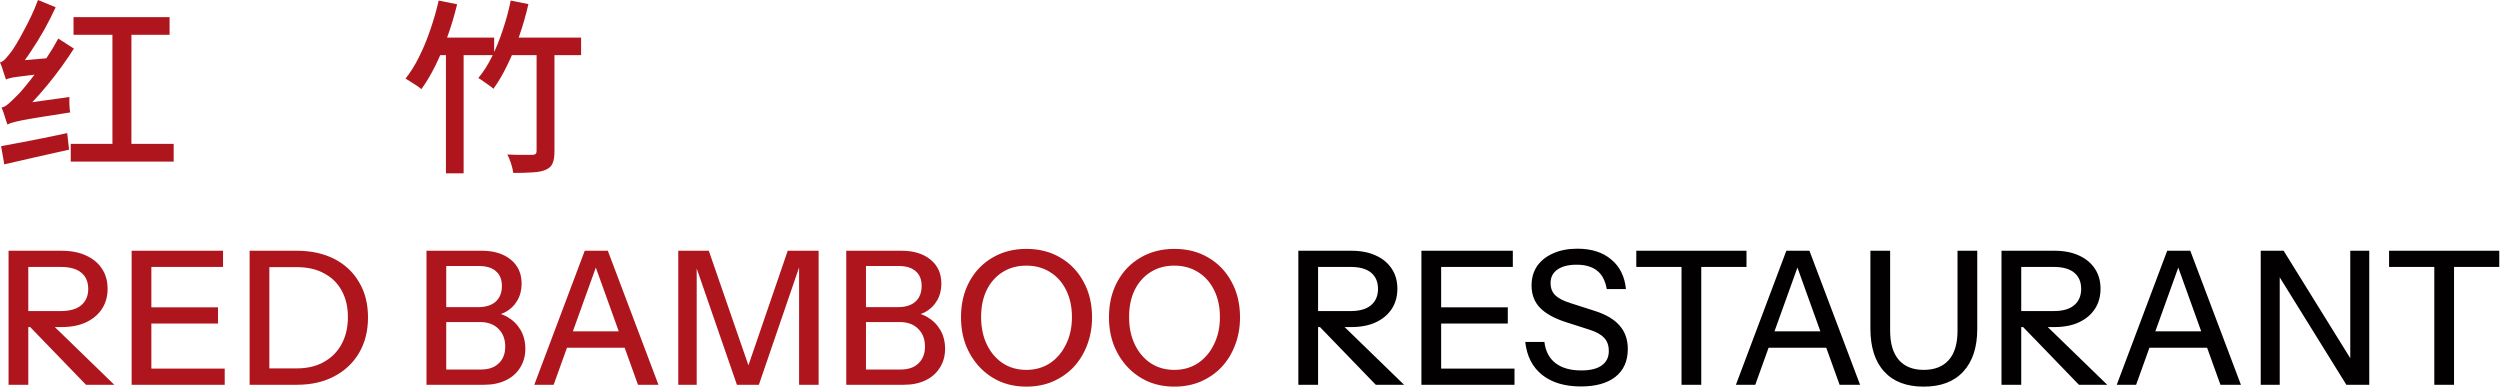
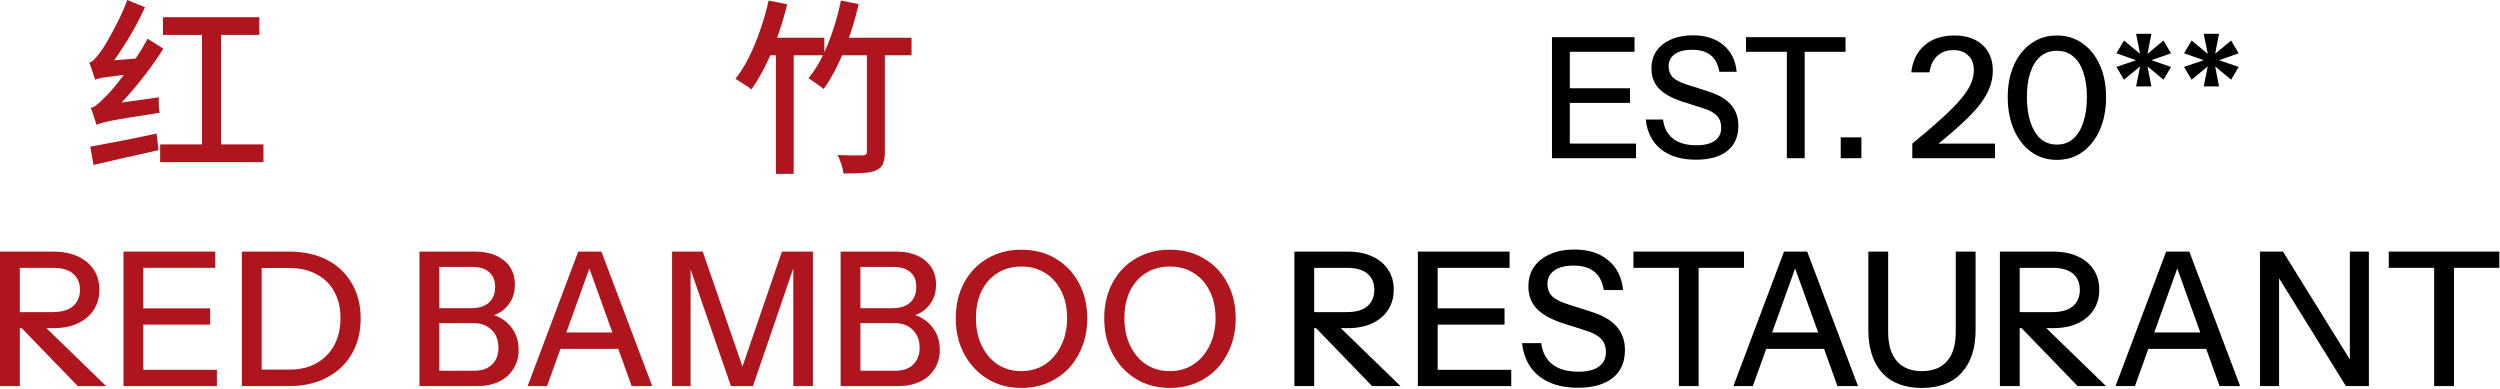
- <svg xmlns="http://www.w3.org/2000/svg" width="2686" height="416" viewBox="0 0 2686 416" fill="none">
-   <path d="M8 133.8C7.6 132.6 7 130.867 6.2 128.6C5.533 126.333 4.8 124 4 121.6C3.2 119.2 2.4 117.2 1.6 115.6C4.133 115.067 6.667 113.667 9.2 111.4C11.733 109.133 14.733 106.267 18.2 102.8C20.067 101.067 22.667 98.2 26 94.2C29.467 90.067 33.333 85.2 37.6 79.6C41.867 73.867 46.2 67.8 50.6 61.4C55 54.867 59 48.2 62.6 41.4L79.4 52.2C71 65.4 61.667 78.267 51.4 90.8C41.133 103.333 30.8 114.333 20.4 123.8V124.4C20.4 124.4 19.8 124.733 18.6 125.4C17.4 125.933 15.933 126.733 14.2 127.8C12.467 128.733 11 129.733 9.8 130.8C8.6 131.867 8 132.867 8 133.8ZM8 133.8L7 118.4L16 112.4L74.6 104.2C74.467 106.6 74.467 109.467 74.6 112.8C74.733 116.133 75 118.8 75.4 120.8C61.8 122.933 50.8 124.667 42.4 126C34.133 127.333 27.667 128.467 23 129.4C18.467 130.333 15.133 131.133 13 131.8C10.867 132.467 9.2 133.133 8 133.8ZM6.4 85.4C6 84.067 5.4 82.267 4.6 80C3.933 77.733 3.2 75.467 2.4 73.2C1.6 70.8 0.8 68.733 -2.4274e-05 67C2 66.6 3.933 65.333 5.8 63.2C7.8 61.067 10 58.4 12.4 55.2C13.6 53.6 15.333 50.933 17.6 47.2C19.867 43.467 22.333 39.067 25 34C27.8 28.933 30.6 23.467 33.4 17.6C36.2 11.733 38.667 5.867 40.8 1.19209e-05L59.8 7.8C56.067 15.933 51.933 24.067 47.4 32.2C42.867 40.2 38.133 47.867 33.2 55.2C28.4 62.533 23.467 69.133 18.4 75V75.4C18.4 75.4 17.8 75.733 16.6 76.4C15.4 77.067 14 77.933 12.4 79C10.8 80.067 9.4 81.2 8.2 82.4C7 83.467 6.4 84.467 6.4 85.4ZM6.4 85.4L6 71.2L14.8 65.6L57.6 62C57.067 64.533 56.6 67.4 56.2 70.6C55.933 73.667 55.8 76.2 55.8 78.2C46.2 79.133 38.4 80 32.4 80.8C26.4 81.467 21.667 82.067 18.2 82.6C14.867 83 12.333 83.467 10.6 84C8.867 84.4 7.467 84.867 6.4 85.4ZM1.2 157C7.2 155.933 14.067 154.667 21.8 153.2C29.533 151.733 37.733 150.133 46.4 148.4C55.067 146.533 63.667 144.733 72.2 143L74.2 160.8C62.067 163.467 49.867 166.2 37.6 169C25.467 171.8 14.467 174.333 4.6 176.6L1.2 157ZM79 18.4H182.2V37.4H79V18.4ZM76 154.6H186.6V173.6H76V154.6ZM120.8 24.8H141.2V165.6H120.8V24.8ZM471.319 0.6L491.119 4.6C488.319 16.2 484.919 27.6 480.919 38.8C477.052 50 472.719 60.467 467.919 70.2C463.119 79.933 458.052 88.467 452.719 95.8C451.652 94.733 449.985 93.467 447.719 92C445.585 90.533 443.385 89.133 441.119 87.8C438.985 86.333 437.185 85.2 435.719 84.4C441.052 77.733 445.919 69.933 450.319 61C454.852 51.933 458.852 42.267 462.319 32C465.919 21.6 468.919 11.133 471.319 0.6ZM466.919 40.4H530.919V59.2H457.519L466.919 40.4ZM548.719 0.6L567.719 4.4C565.052 16 561.785 27.4 557.919 38.6C554.185 49.667 549.919 60.067 545.119 69.8C540.452 79.533 535.452 88.067 530.119 95.4C529.052 94.333 527.452 93.067 525.319 91.6C523.319 90.133 521.319 88.733 519.319 87.4C517.319 85.933 515.519 84.733 513.919 83.8C519.385 77.267 524.319 69.533 528.719 60.6C533.119 51.667 536.985 42.067 540.319 31.8C543.785 21.533 546.585 11.133 548.719 0.6ZM550.319 40.4H624.319V59.2H540.919L550.319 40.4ZM479.119 48.8H498.119V186.2H479.119V48.8ZM576.519 47.8H595.719V162.6C595.719 168.067 595.052 172.333 593.719 175.4C592.519 178.467 590.052 180.8 586.319 182.4C582.719 184 577.985 184.933 572.119 185.2C566.385 185.6 559.519 185.8 551.519 185.8C551.119 183 550.319 179.667 549.119 175.8C547.919 172.067 546.585 168.8 545.119 166C549.119 166.133 552.919 166.267 556.519 166.4C560.252 166.4 563.452 166.4 566.119 166.4C568.919 166.4 570.852 166.4 571.919 166.4C573.652 166.267 574.852 165.933 575.519 165.4C576.185 164.733 576.519 163.667 576.519 162.2V47.8ZM9.2 413.4V269.4H66C76.4 269.4 85.267 271.133 92.6 274.6C99.933 277.933 105.6 282.667 109.6 288.8C113.6 294.8 115.6 301.933 115.6 310.2C115.6 318.467 113.6 325.667 109.6 331.8C105.6 337.933 99.933 342.733 92.6 346.2C85.267 349.667 76.4 351.4 66 351.4H25.2V334.2H65.4C75 334.2 82.267 332.133 87.2 328C92.267 323.733 94.8 317.867 94.8 310.4C94.8 302.933 92.333 297.133 87.4 293C82.467 288.867 75.133 286.8 65.4 286.8H30.4V413.4H9.2ZM92.4 413.4L22.2 340.8H48L122.8 413.4H92.4ZM141.431 413.4V269.4H162.631V413.4H141.431ZM151.831 413.4V396H241.431V413.4H151.831ZM151.831 347.6V330.2H234.231V347.6H151.831ZM151.831 286.8V269.4H239.631V286.8H151.831ZM280.989 413.4V395.8H318.789C330.256 395.8 340.056 393.467 348.189 388.8C356.456 384.133 362.789 377.667 367.189 369.4C371.589 361.133 373.789 351.533 373.789 340.6C373.789 329.8 371.589 320.4 367.189 312.4C362.922 304.4 356.656 298.2 348.389 293.8C340.256 289.267 330.389 287 318.789 287H281.189V269.4H318.789C334.256 269.4 347.722 272.333 359.189 278.2C370.656 284.067 379.522 292.4 385.789 303.2C392.189 313.867 395.389 326.467 395.389 341C395.389 355.533 392.189 368.267 385.789 379.2C379.389 390 370.456 398.4 358.989 404.4C347.656 410.4 334.322 413.4 318.989 413.4H280.989ZM268.189 413.4V269.4H289.389V413.4H268.189ZM473.828 413.4V397H516.828C524.961 397 531.295 394.8 535.828 390.4C540.495 386 542.828 380 542.828 372.4C542.828 364.4 540.361 358 535.428 353.2C530.628 348.4 524.028 346 515.628 346H473.828V330H513.628C521.761 330 528.028 328.067 532.428 324.2C536.961 320.2 539.228 314.533 539.228 307.2C539.228 300.267 537.095 295 532.828 291.4C528.695 287.667 522.561 285.8 514.428 285.8H473.828V269.4H517.628C530.695 269.4 541.095 272.6 548.828 279C556.561 285.267 560.428 293.867 560.428 304.8C560.428 311.733 558.828 317.867 555.628 323.2C552.561 328.4 548.295 332.467 542.828 335.4C537.361 338.2 531.161 339.6 524.228 339.6L525.228 335.4C532.695 335.4 539.361 337.133 545.228 340.6C551.095 343.933 555.761 348.533 559.228 354.4C562.695 360.267 564.428 367.067 564.428 374.8C564.428 382.4 562.561 389.133 558.828 395C555.228 400.867 550.095 405.4 543.428 408.6C536.761 411.8 529.028 413.4 520.228 413.4H473.828ZM458.228 413.4V269.4H479.428V413.4H458.228ZM574.047 413.4L628.247 269.4H646.647L594.847 413.4H574.047ZM685.447 413.4L633.647 269.4H653.047L707.447 413.4H685.447ZM601.447 356H678.647V373.6H601.447V356ZM728.736 413.4V269.4H761.536L809.536 408.2H798.736L846.336 269.4H879.536V413.4H858.536V278H861.736L815.336 413.4H791.736L745.336 279.2H748.536V413.4H728.736ZM924.805 413.4V397H967.805C975.938 397 982.271 394.8 986.805 390.4C991.471 386 993.805 380 993.805 372.4C993.805 364.4 991.338 358 986.405 353.2C981.605 348.4 975.005 346 966.605 346H924.805V330H964.605C972.738 330 979.005 328.067 983.405 324.2C987.938 320.2 990.205 314.533 990.205 307.2C990.205 300.267 988.071 295 983.805 291.4C979.671 287.667 973.538 285.8 965.405 285.8H924.805V269.4H968.605C981.671 269.4 992.071 272.6 999.805 279C1007.54 285.267 1011.4 293.867 1011.4 304.8C1011.4 311.733 1009.8 317.867 1006.6 323.2C1003.54 328.4 999.271 332.467 993.805 335.4C988.338 338.2 982.138 339.6 975.205 339.6L976.205 335.4C983.671 335.4 990.338 337.133 996.205 340.6C1002.07 343.933 1006.74 348.533 1010.2 354.4C1013.67 360.267 1015.4 367.067 1015.4 374.8C1015.4 382.4 1013.54 389.133 1009.8 395C1006.2 400.867 1001.07 405.4 994.405 408.6C987.738 411.8 980.005 413.4 971.205 413.4H924.805ZM909.205 413.4V269.4H930.405V413.4H909.205ZM1102.9 415.4C1092.63 415.4 1083.23 413.6 1074.7 410C1066.16 406.267 1058.76 401.067 1052.5 394.4C1046.23 387.733 1041.3 379.867 1037.7 370.8C1034.23 361.733 1032.5 351.733 1032.5 340.8C1032.5 326.4 1035.5 313.667 1041.5 302.6C1047.5 291.533 1055.76 282.933 1066.3 276.8C1076.96 270.533 1089.1 267.4 1102.7 267.4C1116.56 267.4 1128.76 270.533 1139.3 276.8C1149.83 282.933 1158.1 291.533 1164.1 302.6C1170.23 313.667 1173.3 326.467 1173.3 341C1173.3 351.8 1171.5 361.8 1167.9 371C1164.43 380.067 1159.56 387.933 1153.3 394.6C1147.03 401.133 1139.56 406.267 1130.9 410C1122.36 413.6 1113.03 415.4 1102.9 415.4ZM1102.7 397.4C1112.3 397.4 1120.76 395 1128.1 390.2C1135.43 385.267 1141.16 378.533 1145.3 370C1149.56 361.467 1151.7 351.667 1151.7 340.6C1151.7 329.667 1149.63 320.067 1145.5 311.8C1141.36 303.4 1135.63 296.933 1128.3 292.4C1120.96 287.733 1112.43 285.4 1102.7 285.4C1092.96 285.4 1084.43 287.733 1077.1 292.4C1069.9 296.933 1064.23 303.333 1060.1 311.6C1056.1 319.867 1054.1 329.533 1054.1 340.6C1054.1 351.8 1056.16 361.667 1060.3 370.2C1064.43 378.733 1070.1 385.4 1077.3 390.2C1084.63 395 1093.1 397.4 1102.7 397.4ZM1261.88 415.4C1251.61 415.4 1242.21 413.6 1233.68 410C1225.15 406.267 1217.75 401.067 1211.48 394.4C1205.21 387.733 1200.28 379.867 1196.68 370.8C1193.21 361.733 1191.48 351.733 1191.48 340.8C1191.48 326.4 1194.48 313.667 1200.48 302.6C1206.48 291.533 1214.75 282.933 1225.28 276.8C1235.95 270.533 1248.08 267.4 1261.68 267.4C1275.55 267.4 1287.75 270.533 1298.28 276.8C1308.81 282.933 1317.08 291.533 1323.08 302.6C1329.21 313.667 1332.28 326.467 1332.28 341C1332.28 351.8 1330.48 361.8 1326.88 371C1323.41 380.067 1318.55 387.933 1312.28 394.6C1306.01 401.133 1298.55 406.267 1289.88 410C1281.35 413.6 1272.01 415.4 1261.88 415.4ZM1261.68 397.4C1271.28 397.4 1279.75 395 1287.08 390.2C1294.41 385.267 1300.15 378.533 1304.28 370C1308.55 361.467 1310.68 351.667 1310.68 340.6C1310.68 329.667 1308.61 320.067 1304.48 311.8C1300.35 303.4 1294.61 296.933 1287.28 292.4C1279.95 287.733 1271.41 285.4 1261.68 285.4C1251.95 285.4 1243.41 287.733 1236.08 292.4C1228.88 296.933 1223.21 303.333 1219.08 311.6C1215.08 319.867 1213.08 329.533 1213.08 340.6C1213.08 351.8 1215.15 361.667 1219.28 370.2C1223.41 378.733 1229.08 385.4 1236.28 390.2C1243.61 395 1252.08 397.4 1261.68 397.4Z" fill="#AF151D" />
-   <path d="M1394.94 413.4V269.4H1451.74C1462.14 269.4 1471.01 271.133 1478.34 274.6C1485.68 277.933 1491.34 282.667 1495.34 288.8C1499.34 294.8 1501.34 301.933 1501.34 310.2C1501.34 318.467 1499.34 325.667 1495.34 331.8C1491.34 337.933 1485.68 342.733 1478.34 346.2C1471.01 349.667 1462.14 351.4 1451.74 351.4H1410.94V334.2H1451.14C1460.74 334.2 1468.01 332.133 1472.94 328C1478.01 323.733 1480.54 317.867 1480.54 310.4C1480.54 302.933 1478.08 297.133 1473.14 293C1468.21 288.867 1460.88 286.8 1451.14 286.8H1416.14V413.4H1394.94ZM1478.14 413.4L1407.94 340.8H1433.74L1508.54 413.4H1478.14ZM1527.17 413.4V269.4H1548.37V413.4H1527.17ZM1537.57 413.4V396H1627.17V413.4H1537.57ZM1537.57 347.6V330.2H1619.97V347.6H1537.57ZM1537.57 286.8V269.4H1625.37V286.8H1537.57ZM1698.51 415.2C1681.18 415.2 1667.31 411.067 1656.91 402.8C1646.51 394.533 1640.45 382.733 1638.71 367.4H1659.31C1660.51 377.4 1664.51 385 1671.31 390.2C1678.11 395.4 1687.31 398 1698.91 398C1708.65 398 1715.98 396.2 1720.91 392.6C1725.98 389 1728.51 383.867 1728.51 377.2C1728.51 371.2 1726.85 366.467 1723.51 363C1720.18 359.4 1714.91 356.467 1707.71 354.2L1682.71 346.2C1669.91 342.067 1660.51 336.867 1654.51 330.6C1648.51 324.333 1645.51 316.4 1645.51 306.8C1645.51 298.667 1647.51 291.667 1651.51 285.8C1655.65 279.933 1661.38 275.4 1668.71 272.2C1676.18 268.867 1684.85 267.2 1694.71 267.2C1709.91 267.2 1722.05 271.067 1731.11 278.8C1740.31 286.4 1745.58 297 1746.91 310.6H1726.31C1724.71 301.533 1721.25 294.933 1715.91 290.8C1710.58 286.533 1703.25 284.4 1693.91 284.4C1685.11 284.4 1678.25 286.133 1673.31 289.6C1668.38 293.067 1665.91 297.933 1665.91 304.2C1665.91 309.267 1667.51 313.533 1670.71 317C1674.05 320.333 1679.51 323.2 1687.11 325.6L1713.31 334C1725.45 337.867 1734.38 343.133 1740.11 349.8C1745.98 356.467 1748.91 364.867 1748.91 375C1748.91 387.8 1744.51 397.733 1735.71 404.8C1726.91 411.733 1714.51 415.2 1698.51 415.2ZM1806.63 413.4V286.8H1758.03V269.4H1876.43V286.8H1827.83V413.4H1806.63ZM1865.06 413.4L1919.26 269.4H1937.66L1885.86 413.4H1865.06ZM1976.46 413.4L1924.66 269.4H1944.06L1998.46 413.4H1976.46ZM1892.46 356H1969.66V373.6H1892.46V356ZM2066.76 415.4C2048.36 415.4 2034.23 410 2024.36 399.2C2014.5 388.4 2009.56 373 2009.56 353V269.4H2030.76V355.4C2030.76 369.133 2033.9 379.6 2040.16 386.8C2046.43 393.867 2055.3 397.4 2066.76 397.4C2078.5 397.4 2087.5 393.867 2093.76 386.8C2100.03 379.733 2103.16 369.267 2103.16 355.4V269.4H2124.36V353.4C2124.36 373.133 2119.36 388.4 2109.36 399.2C2099.5 410 2085.3 415.4 2066.76 415.4ZM2150.41 413.4V269.4H2207.21C2217.61 269.4 2226.48 271.133 2233.81 274.6C2241.14 277.933 2246.81 282.667 2250.81 288.8C2254.81 294.8 2256.81 301.933 2256.81 310.2C2256.81 318.467 2254.81 325.667 2250.81 331.8C2246.81 337.933 2241.14 342.733 2233.81 346.2C2226.48 349.667 2217.61 351.4 2207.21 351.4H2166.41V334.2H2206.61C2216.21 334.2 2223.48 332.133 2228.41 328C2233.48 323.733 2236.01 317.867 2236.01 310.4C2236.01 302.933 2233.54 297.133 2228.61 293C2223.68 288.867 2216.34 286.8 2206.61 286.8H2171.61V413.4H2150.41ZM2233.61 413.4L2163.41 340.8H2189.21L2264.01 413.4H2233.61ZM2274.24 413.4L2328.44 269.4H2346.84L2295.04 413.4H2274.24ZM2385.64 413.4L2333.84 269.4H2353.24L2407.64 413.4H2385.64ZM2301.64 356H2378.84V373.6H2301.64V356ZM2428.93 413.4V269.4H2453.53L2529.93 392.6L2525.13 393.6V269.4H2545.53V413.4H2520.93L2444.53 290.2L2449.33 289.2V413.4H2428.93ZM2615.42 413.4V286.8H2566.82V269.4H2685.22V286.8H2636.62V413.4H2615.42Z" fill="#020001" />
+ <svg xmlns="http://www.w3.org/2000/svg" width="2677" height="416" viewBox="0 0 2677 416" fill="none">
+   <path d="M1661.86 169.4V39.8H1680.94V169.4H1661.86ZM1671.22 169.4V153.74H1751.86V169.4H1671.22ZM1671.22 110.18V94.52H1745.38V110.18H1671.22ZM1671.22 55.46V39.8H1750.24V55.46H1671.22Z" fill="black" />
+   <path d="M1816.07 171.02C1800.47 171.02 1787.99 167.3 1778.63 159.86C1769.27 152.42 1763.81 141.8 1762.25 128H1780.79C1781.87 137 1785.47 143.84 1791.59 148.52C1797.71 153.2 1805.99 155.54 1816.43 155.54C1825.19 155.54 1831.79 153.92 1836.23 150.68C1840.79 147.44 1843.07 142.82 1843.07 136.82C1843.07 131.42 1841.57 127.16 1838.57 124.04C1835.57 120.8 1830.83 118.16 1824.35 116.12L1801.85 108.92C1790.33 105.2 1781.87 100.52 1776.47 94.88C1771.07 89.24 1768.37 82.1 1768.37 73.46C1768.37 66.14 1770.17 59.84 1773.77 54.56C1777.49 49.28 1782.65 45.2 1789.25 42.32C1795.97 39.32 1803.77 37.82 1812.65 37.82C1826.33 37.82 1837.25 41.3 1845.41 48.26C1853.69 55.1 1858.43 64.64 1859.63 76.88H1841.09C1839.65 68.72 1836.53 62.78 1831.73 59.06C1826.93 55.22 1820.33 53.3 1811.93 53.3C1804.01 53.3 1797.83 54.86 1793.39 57.98C1788.95 61.1 1786.73 65.48 1786.73 71.12C1786.73 75.68 1788.17 79.52 1791.05 82.64C1794.05 85.64 1798.97 88.22 1805.81 90.38L1829.39 97.94C1840.31 101.42 1848.35 106.16 1853.51 112.16C1858.79 118.16 1861.43 125.72 1861.43 134.84C1861.43 146.36 1857.47 155.3 1849.55 161.66C1841.63 167.9 1830.47 171.02 1816.07 171.02Z" fill="black" />
+   <path d="M1913.37 169.4V55.46H1869.63V39.8H1976.19V55.46H1932.45V169.4H1913.37Z" fill="black" />
+   <path d="M1971.05 169.4V147.08H1993.19V169.4H1971.05Z" fill="black" />
+   <path d="M2047.71 169.4V153.74C2060.31 143.42 2070.81 134.42 2079.21 126.74C2087.73 119.06 2094.51 112.22 2099.55 106.22C2104.59 100.22 2108.19 94.76 2110.35 89.84C2112.51 84.92 2113.59 80 2113.59 75.08C2113.59 68.36 2111.61 63.14 2107.65 59.42C2103.81 55.58 2098.47 53.66 2091.63 53.66C2084.55 53.66 2078.79 55.76 2074.35 59.96C2069.91 64.04 2067.15 69.86 2066.07 77.42H2046.63C2047.83 65.54 2052.45 56 2060.49 48.8C2068.65 41.6 2079.39 38 2092.71 38C2105.43 38 2115.45 41.36 2122.77 48.08C2130.21 54.8 2133.93 64.04 2133.93 75.8C2133.93 81.8 2132.79 87.8 2130.51 93.8C2128.35 99.68 2124.75 105.86 2119.71 112.34C2114.67 118.7 2107.89 125.78 2099.37 133.58C2090.97 141.26 2080.53 150.02 2068.05 159.86L2063.55 153.74H2136.27V169.4H2047.71Z" fill="black" />
+   <path d="M2202.62 171.2C2192.18 171.2 2183 168.38 2175.08 162.74C2167.16 156.98 2160.98 149.06 2156.54 138.98C2152.1 128.78 2149.88 117.14 2149.88 104.06C2149.88 90.98 2152.1 79.52 2156.54 69.68C2160.98 59.72 2167.16 51.98 2175.08 46.46C2183 40.82 2192.18 38 2202.62 38C2213.06 38 2222.18 40.82 2229.98 46.46C2237.9 51.98 2244.08 59.72 2248.52 69.68C2252.96 79.52 2255.18 90.98 2255.18 104.06C2255.18 117.26 2252.96 128.9 2248.52 138.98C2244.08 149.06 2237.9 156.98 2229.98 162.74C2222.06 168.38 2212.94 171.2 2202.62 171.2ZM2202.62 154.82C2209.46 154.82 2215.28 152.72 2220.08 148.52C2224.88 144.2 2228.48 138.26 2230.88 130.7C2233.4 123.02 2234.66 114.08 2234.66 103.88C2234.66 93.8 2233.4 85.04 2230.88 77.6C2228.48 70.16 2224.88 64.46 2220.08 60.5C2215.4 56.42 2209.58 54.38 2202.62 54.38C2195.54 54.38 2189.6 56.42 2184.8 60.5C2180.12 64.58 2176.52 70.34 2174 77.78C2171.6 85.1 2170.4 93.8 2170.4 103.88C2170.4 114.08 2171.66 123.02 2174.18 130.7C2176.7 138.38 2180.3 144.32 2184.98 148.52C2189.78 152.72 2195.66 154.82 2202.62 154.82Z" fill="black" />
+   <path d="M2287.32 92.54L2291.64 71.12L2274.36 85.34L2266.26 71.66L2287.32 64.46L2266.26 57.08L2274.36 43.4L2291.64 57.62L2287.32 36.2H2303.7L2299.56 57.62L2316.66 43.4L2324.76 57.08L2303.7 64.46L2324.76 71.66L2316.66 85.34L2299.56 71.12L2303.7 92.54H2287.32Z" fill="black" />
+   <path d="M2359.74 92.54L2364.06 71.12L2346.78 85.34L2338.68 71.66L2359.74 64.46L2338.68 57.08L2346.78 43.4L2364.06 57.62L2359.74 36.2H2376.12L2371.98 57.62L2389.08 43.4L2397.18 57.08L2376.12 64.46L2397.18 71.66L2389.08 85.34L2371.98 71.12L2376.12 92.54H2359.74Z" fill="black" />
+   <path d="M1386.02 413.4V269.4H1442.82C1453.22 269.4 1462.09 271.133 1469.42 274.6C1476.76 277.933 1482.42 282.667 1486.42 288.8C1490.42 294.8 1492.42 301.933 1492.42 310.2C1492.42 318.467 1490.42 325.667 1486.42 331.8C1482.42 337.933 1476.76 342.733 1469.42 346.2C1462.09 349.667 1453.22 351.4 1442.82 351.4H1402.02V334.2H1442.22C1451.82 334.2 1459.09 332.133 1464.02 328C1469.09 323.733 1471.62 317.867 1471.62 310.4C1471.62 302.933 1469.16 297.133 1464.22 293C1459.29 288.867 1451.96 286.8 1442.22 286.8H1407.22V413.4H1386.02ZM1469.22 413.4L1399.02 340.8H1424.82L1499.62 413.4H1469.22Z" fill="black" />
+   <path d="M1518.25 413.4V269.4H1539.45V413.4H1518.25ZM1528.65 413.4V396H1618.25V413.4H1528.65ZM1528.65 347.6V330.2H1611.05V347.6H1528.65ZM1528.65 286.8V269.4H1616.45V286.8H1528.65Z" fill="black" />
+   <path d="M1689.6 415.2C1672.26 415.2 1658.4 411.067 1648 402.8C1637.6 394.533 1631.53 382.733 1629.8 367.4H1650.4C1651.6 377.4 1655.6 385 1662.4 390.2C1669.2 395.4 1678.4 398 1690 398C1699.73 398 1707.06 396.2 1712 392.6C1717.06 389 1719.6 383.867 1719.6 377.2C1719.6 371.2 1717.93 366.467 1714.6 363C1711.26 359.4 1706 356.467 1698.8 354.2L1673.8 346.2C1661 342.067 1651.6 336.867 1645.6 330.6C1639.6 324.333 1636.6 316.4 1636.6 306.8C1636.6 298.667 1638.6 291.667 1642.6 285.8C1646.73 279.933 1652.46 275.4 1659.8 272.2C1667.26 268.867 1675.93 267.2 1685.8 267.2C1701 267.2 1713.13 271.067 1722.2 278.8C1731.4 286.4 1736.66 297 1738 310.6H1717.4C1715.8 301.533 1712.33 294.933 1707 290.8C1701.66 286.533 1694.33 284.4 1685 284.4C1676.2 284.4 1669.33 286.133 1664.4 289.6C1659.46 293.067 1657 297.933 1657 304.2C1657 309.267 1658.6 313.533 1661.8 317C1665.13 320.333 1670.6 323.2 1678.2 325.6L1704.4 334C1716.53 337.867 1725.46 343.133 1731.2 349.8C1737.06 356.467 1740 364.867 1740 375C1740 387.8 1735.6 397.733 1726.8 404.8C1718 411.733 1705.6 415.2 1689.6 415.2Z" fill="black" />
+   <path d="M1797.71 413.4V286.8H1749.11V269.4H1867.51V286.8H1818.91V413.4H1797.71Z" fill="black" />
+   <path d="M1856.14 413.4L1910.34 269.4H1928.74L1876.94 413.4H1856.14ZM1967.54 413.4L1915.74 269.4H1935.14L1989.54 413.4H1967.54ZM1883.54 356H1960.74V373.6H1883.54V356Z" fill="black" />
+   <path d="M2057.84 415.4C2039.44 415.4 2025.31 410 2015.44 399.2C2005.58 388.4 2000.64 373 2000.64 353V269.4H2021.84V355.4C2021.84 369.133 2024.98 379.6 2031.24 386.8C2037.51 393.867 2046.38 397.4 2057.84 397.4C2069.58 397.4 2078.58 393.867 2084.84 386.8C2091.11 379.733 2094.24 369.267 2094.24 355.4V269.4H2115.44V353.4C2115.44 373.133 2110.44 388.4 2100.44 399.2C2090.58 410 2076.38 415.4 2057.84 415.4Z" fill="black" />
+   <path d="M2141.49 413.4V269.4H2198.29C2208.69 269.4 2217.56 271.133 2224.89 274.6C2232.23 277.933 2237.89 282.667 2241.89 288.8C2245.89 294.8 2247.89 301.933 2247.89 310.2C2247.89 318.467 2245.89 325.667 2241.89 331.8C2237.89 337.933 2232.23 342.733 2224.89 346.2C2217.56 349.667 2208.69 351.4 2198.29 351.4H2157.49V334.2H2197.69C2207.29 334.2 2214.56 332.133 2219.49 328C2224.56 323.733 2227.09 317.867 2227.09 310.4C2227.09 302.933 2224.63 297.133 2219.69 293C2214.76 288.867 2207.43 286.8 2197.69 286.8H2162.69V413.4H2141.49ZM2224.69 413.4L2154.49 340.8H2180.29L2255.09 413.4H2224.69Z" fill="black" />
+   <path d="M2265.32 413.4L2319.52 269.4H2337.92L2286.12 413.4H2265.32ZM2376.72 413.4L2324.92 269.4H2344.32L2398.72 413.4H2376.72ZM2292.72 356H2369.92V373.6H2292.72V356Z" fill="black" />
+   <path d="M2420.01 413.4V269.4H2444.61L2521.01 392.6L2516.21 393.6V269.4H2536.61V413.4H2512.01L2435.61 290.2L2440.41 289.2V413.4H2420.01Z" fill="black" />
+   <path d="M2606.5 413.4V286.8H2557.9V269.4H2676.3V286.8H2627.7V413.4H2606.5Z" fill="black" />
+   <path d="M823.088 0.6L842.888 4.6C840.088 16.2 836.688 27.6 832.688 38.8C828.821 50 824.487 60.467 819.688 70.2C814.887 79.933 809.821 88.467 804.487 95.8C803.421 94.733 801.754 93.467 799.487 92C797.354 90.533 795.154 89.133 792.888 87.8C790.754 86.333 788.954 85.2 787.487 84.4C792.821 77.733 797.688 69.933 802.088 61C806.621 51.933 810.621 42.267 814.088 32C817.688 21.6 820.688 11.133 823.088 0.6ZM818.688 40.4H882.688V59.2H809.287L818.688 40.4ZM900.487 0.6L919.487 4.4C916.821 16 913.554 27.4 909.688 38.6C905.954 49.667 901.688 60.067 896.888 69.8C892.221 79.533 887.221 88.067 881.888 95.4C880.821 94.333 879.221 93.067 877.088 91.6C875.088 90.133 873.088 88.733 871.088 87.4C869.088 85.933 867.287 84.733 865.688 83.8C871.154 77.267 876.087 69.533 880.487 60.6C884.887 51.667 888.754 42.067 892.088 31.8C895.554 21.533 898.354 11.133 900.487 0.6ZM902.088 40.4H976.088V59.2H892.688L902.088 40.4ZM830.888 48.8H849.888V186.2H830.888V48.8ZM928.287 47.8H947.487V162.6C947.487 168.067 946.821 172.333 945.487 175.4C944.287 178.467 941.821 180.8 938.088 182.4C934.488 184 929.754 184.933 923.888 185.2C918.154 185.6 911.287 185.8 903.287 185.8C902.887 183 902.088 179.667 900.888 175.8C899.688 172.067 898.354 168.8 896.888 166C900.888 166.133 904.688 166.267 908.288 166.4C912.021 166.4 915.221 166.4 917.888 166.4C920.688 166.4 922.621 166.4 923.688 166.4C925.421 166.267 926.621 165.933 927.287 165.4C927.954 164.733 928.287 163.667 928.287 162.2V47.8Z" fill="#AF151D" />
+   <path d="M464.757 413.4V397H507.757C515.89 397 522.224 394.8 526.757 390.4C531.424 386 533.757 380 533.757 372.4C533.757 364.4 531.29 358 526.357 353.2C521.557 348.4 514.957 346 506.557 346H464.757V330H504.557C512.69 330 518.957 328.067 523.357 324.2C527.89 320.2 530.157 314.533 530.157 307.2C530.157 300.267 528.024 295 523.757 291.4C519.624 287.667 513.49 285.8 505.357 285.8H464.757V269.4H508.557C521.624 269.4 532.024 272.6 539.757 279C547.49 285.267 551.357 293.867 551.357 304.8C551.357 311.733 549.757 317.867 546.557 323.2C543.49 328.4 539.224 332.467 533.757 335.4C528.29 338.2 522.09 339.6 515.157 339.6L516.157 335.4C523.624 335.4 530.29 337.133 536.157 340.6C542.024 343.933 546.69 348.533 550.157 354.4C553.624 360.267 555.357 367.067 555.357 374.8C555.357 382.4 553.49 389.133 549.757 395C546.157 400.867 541.024 405.4 534.357 408.6C527.69 411.8 519.957 413.4 511.157 413.4H464.757ZM449.157 413.4V269.4H470.357V413.4H449.157Z" fill="#AF151D" />
+   <path d="M564.976 413.4L619.176 269.4H637.576L585.776 413.4H564.976ZM676.376 413.4L624.576 269.4H643.976L698.376 413.4H676.376ZM592.376 356H669.576V373.6H592.376V356Z" fill="#AF151D" />
+   <path d="M719.665 413.4V269.4H752.465L800.465 408.2H789.665L837.265 269.4H870.465V413.4H849.465V278H852.665L806.265 413.4H782.665L736.265 279.2H739.465V413.4H719.665Z" fill="#AF151D" />
+   <path d="M915.734 413.4V397H958.734C966.867 397 973.2 394.8 977.734 390.4C982.4 386 984.734 380 984.734 372.4C984.734 364.4 982.267 358 977.334 353.2C972.534 348.4 965.934 346 957.534 346H915.734V330H955.534C963.667 330 969.934 328.067 974.334 324.2C978.867 320.2 981.134 314.533 981.134 307.2C981.134 300.267 979 295 974.734 291.4C970.6 287.667 964.467 285.8 956.334 285.8H915.734V269.4H959.534C972.6 269.4 983 272.6 990.734 279C998.467 285.267 1002.33 293.867 1002.33 304.8C1002.33 311.733 1000.73 317.867 997.534 323.2C994.467 328.4 990.2 332.467 984.734 335.4C979.267 338.2 973.067 339.6 966.134 339.6L967.134 335.4C974.6 335.4 981.267 337.133 987.134 340.6C993 343.933 997.667 348.533 1001.13 354.4C1004.6 360.267 1006.33 367.067 1006.33 374.8C1006.33 382.4 1004.47 389.133 1000.73 395C997.134 400.867 992 405.4 985.334 408.6C978.667 411.8 970.934 413.4 962.134 413.4H915.734ZM900.134 413.4V269.4H921.334V413.4H900.134Z" fill="#AF151D" />
+   <path d="M1093.83 415.4C1083.56 415.4 1074.16 413.6 1065.63 410C1057.09 406.267 1049.69 401.067 1043.43 394.4C1037.16 387.733 1032.23 379.867 1028.63 370.8C1025.16 361.733 1023.43 351.733 1023.43 340.8C1023.43 326.4 1026.43 313.667 1032.43 302.6C1038.43 291.533 1046.69 282.933 1057.23 276.8C1067.89 270.533 1080.03 267.4 1093.63 267.4C1107.49 267.4 1119.69 270.533 1130.23 276.8C1140.76 282.933 1149.03 291.533 1155.03 302.6C1161.16 313.667 1164.23 326.467 1164.23 341C1164.23 351.8 1162.43 361.8 1158.83 371C1155.36 380.067 1150.49 387.933 1144.23 394.6C1137.96 401.133 1130.49 406.267 1121.83 410C1113.29 413.6 1103.96 415.4 1093.83 415.4ZM1093.63 397.4C1103.23 397.4 1111.69 395 1119.03 390.2C1126.36 385.267 1132.09 378.533 1136.23 370C1140.49 361.467 1142.63 351.667 1142.63 340.6C1142.63 329.667 1140.56 320.067 1136.43 311.8C1132.29 303.4 1126.56 296.933 1119.23 292.4C1111.89 287.733 1103.36 285.4 1093.63 285.4C1083.89 285.4 1075.36 287.733 1068.03 292.4C1060.83 296.933 1055.16 303.333 1051.03 311.6C1047.03 319.867 1045.03 329.533 1045.03 340.6C1045.03 351.8 1047.09 361.667 1051.23 370.2C1055.36 378.733 1061.03 385.4 1068.23 390.2C1075.56 395 1084.03 397.4 1093.63 397.4Z" fill="#AF151D" />
+   <path d="M1252.81 415.4C1242.54 415.4 1233.14 413.6 1224.61 410C1216.08 406.267 1208.68 401.067 1202.41 394.4C1196.14 387.733 1191.21 379.867 1187.61 370.8C1184.14 361.733 1182.41 351.733 1182.41 340.8C1182.41 326.4 1185.41 313.667 1191.41 302.6C1197.41 291.533 1205.68 282.933 1216.21 276.8C1226.88 270.533 1239.01 267.4 1252.61 267.4C1266.48 267.4 1278.68 270.533 1289.21 276.8C1299.74 282.933 1308.01 291.533 1314.01 302.6C1320.14 313.667 1323.21 326.467 1323.21 341C1323.21 351.8 1321.41 361.8 1317.81 371C1314.34 380.067 1309.48 387.933 1303.21 394.6C1296.94 401.133 1289.48 406.267 1280.81 410C1272.28 413.6 1262.94 415.4 1252.81 415.4ZM1252.61 397.4C1262.21 397.4 1270.68 395 1278.01 390.2C1285.34 385.267 1291.08 378.533 1295.21 370C1299.48 361.467 1301.61 351.667 1301.61 340.6C1301.61 329.667 1299.54 320.067 1295.41 311.8C1291.28 303.4 1285.54 296.933 1278.21 292.4C1270.88 287.733 1262.34 285.4 1252.61 285.4C1242.88 285.4 1234.34 287.733 1227.01 292.4C1219.81 296.933 1214.14 303.333 1210.01 311.6C1206.01 319.867 1204.01 329.533 1204.01 340.6C1204.01 351.8 1206.08 361.667 1210.21 370.2C1214.34 378.733 1220.01 385.4 1227.21 390.2C1234.54 395 1243.01 397.4 1252.61 397.4Z" fill="#AF151D" />
+   <path d="M103.487 133.8C103.087 132.6 102.488 130.867 101.688 128.6C101.021 126.333 100.287 124 99.487 121.6C98.688 119.2 97.888 117.2 97.088 115.6C99.621 115.067 102.154 113.667 104.688 111.4C107.221 109.133 110.221 106.267 113.688 102.8C115.554 101.067 118.154 98.2 121.488 94.2C124.954 90.067 128.821 85.2 133.087 79.6C137.354 73.867 141.687 67.8 146.087 61.4C150.487 54.867 154.487 48.2 158.087 41.4L174.887 52.2C166.487 65.4 157.154 78.267 146.887 90.8C136.621 103.333 126.287 114.333 115.887 123.8V124.4C115.887 124.4 115.288 124.733 114.088 125.4C112.888 125.933 111.421 126.733 109.688 127.8C107.954 128.733 106.487 129.733 105.287 130.8C104.087 131.867 103.487 132.867 103.487 133.8ZM103.487 133.8L102.488 118.4L111.488 112.4L170.087 104.2C169.954 106.6 169.954 109.467 170.087 112.8C170.221 116.133 170.487 118.8 170.887 120.8C157.287 122.933 146.287 124.667 137.887 126C129.621 127.333 123.154 128.467 118.488 129.4C113.954 130.333 110.621 131.133 108.488 131.8C106.354 132.467 104.687 133.133 103.487 133.8ZM101.887 85.4C101.487 84.067 100.888 82.267 100.088 80C99.421 77.733 98.688 75.467 97.888 73.2C97.088 70.8 96.287 68.733 95.487 67C97.487 66.6 99.421 65.333 101.287 63.2C103.287 61.067 105.487 58.4 107.887 55.2C109.087 53.6 110.821 50.933 113.088 47.2C115.354 43.467 117.821 39.067 120.488 34C123.288 28.933 126.087 23.467 128.887 17.6C131.687 11.733 134.154 5.867 136.288 0L155.288 7.8C151.554 15.933 147.421 24.067 142.887 32.2C138.354 40.2 133.621 47.867 128.688 55.2C123.888 62.533 118.954 69.133 113.887 75V75.4C113.887 75.4 113.288 75.733 112.088 76.4C110.888 77.067 109.487 77.933 107.887 79C106.287 80.067 104.888 81.2 103.688 82.4C102.488 83.467 101.887 84.467 101.887 85.4ZM101.887 85.4L101.488 71.2L110.287 65.6L153.088 62C152.554 64.533 152.087 67.4 151.688 70.6C151.421 73.667 151.288 76.2 151.288 78.2C141.688 79.133 133.888 80 127.888 80.8C121.888 81.467 117.154 82.067 113.688 82.6C110.354 83 107.821 83.467 106.088 84C104.354 84.4 102.954 84.867 101.887 85.4ZM96.688 157C102.688 155.933 109.554 154.667 117.287 153.2C125.021 151.733 133.221 150.133 141.887 148.4C150.554 146.533 159.154 144.733 167.688 143L169.688 160.8C157.554 163.467 145.354 166.2 133.087 169C120.954 171.8 109.954 174.333 100.088 176.6L96.688 157ZM174.488 18.4H277.688V37.4H174.488V18.4ZM171.488 154.6H282.087V173.6H171.488V154.6ZM216.288 24.8H236.688V165.6H216.288V24.8Z" fill="#AF151D" />
+   <path d="M0 413.4V269.4H56.8C67.2 269.4 76.067 271.133 83.4 274.6C90.733 277.933 96.4 282.667 100.4 288.8C104.4 294.8 106.4 301.933 106.4 310.2C106.4 318.467 104.4 325.667 100.4 331.8C96.4 337.933 90.733 342.733 83.4 346.2C76.067 349.667 67.2 351.4 56.8 351.4H16V334.2H56.2C65.8 334.2 73.067 332.133 78 328C83.067 323.733 85.6 317.867 85.6 310.4C85.6 302.933 83.133 297.133 78.2 293C73.267 288.867 65.933 286.8 56.2 286.8H21.2V413.4H0ZM83.2 413.4L13 340.8H38.8L113.6 413.4H83.2Z" fill="#AF151D" />
+   <path d="M132.231 413.4V269.4H153.431V413.4H132.231ZM142.631 413.4V396H232.231V413.4H142.631ZM142.631 347.6V330.2H225.031V347.6H142.631ZM142.631 286.8V269.4H230.431V286.8H142.631Z" fill="#AF151D" />
+   <path d="M271.789 413.4V395.8H309.589C321.056 395.8 330.856 393.467 338.989 388.8C347.256 384.133 353.589 377.667 357.989 369.4C362.389 361.133 364.589 351.533 364.589 340.6C364.589 329.8 362.389 320.4 357.989 312.4C353.722 304.4 347.456 298.2 339.189 293.8C331.056 289.267 321.189 287 309.589 287H271.989V269.4H309.589C325.056 269.4 338.522 272.333 349.989 278.2C361.456 284.067 370.322 292.4 376.589 303.2C382.989 313.867 386.189 326.467 386.189 341C386.189 355.533 382.989 368.267 376.589 379.2C370.189 390 361.256 398.4 349.789 404.4C338.456 410.4 325.122 413.4 309.789 413.4H271.789ZM258.989 413.4V269.4H280.189V413.4H258.989Z" fill="#AF151D" />
</svg>
